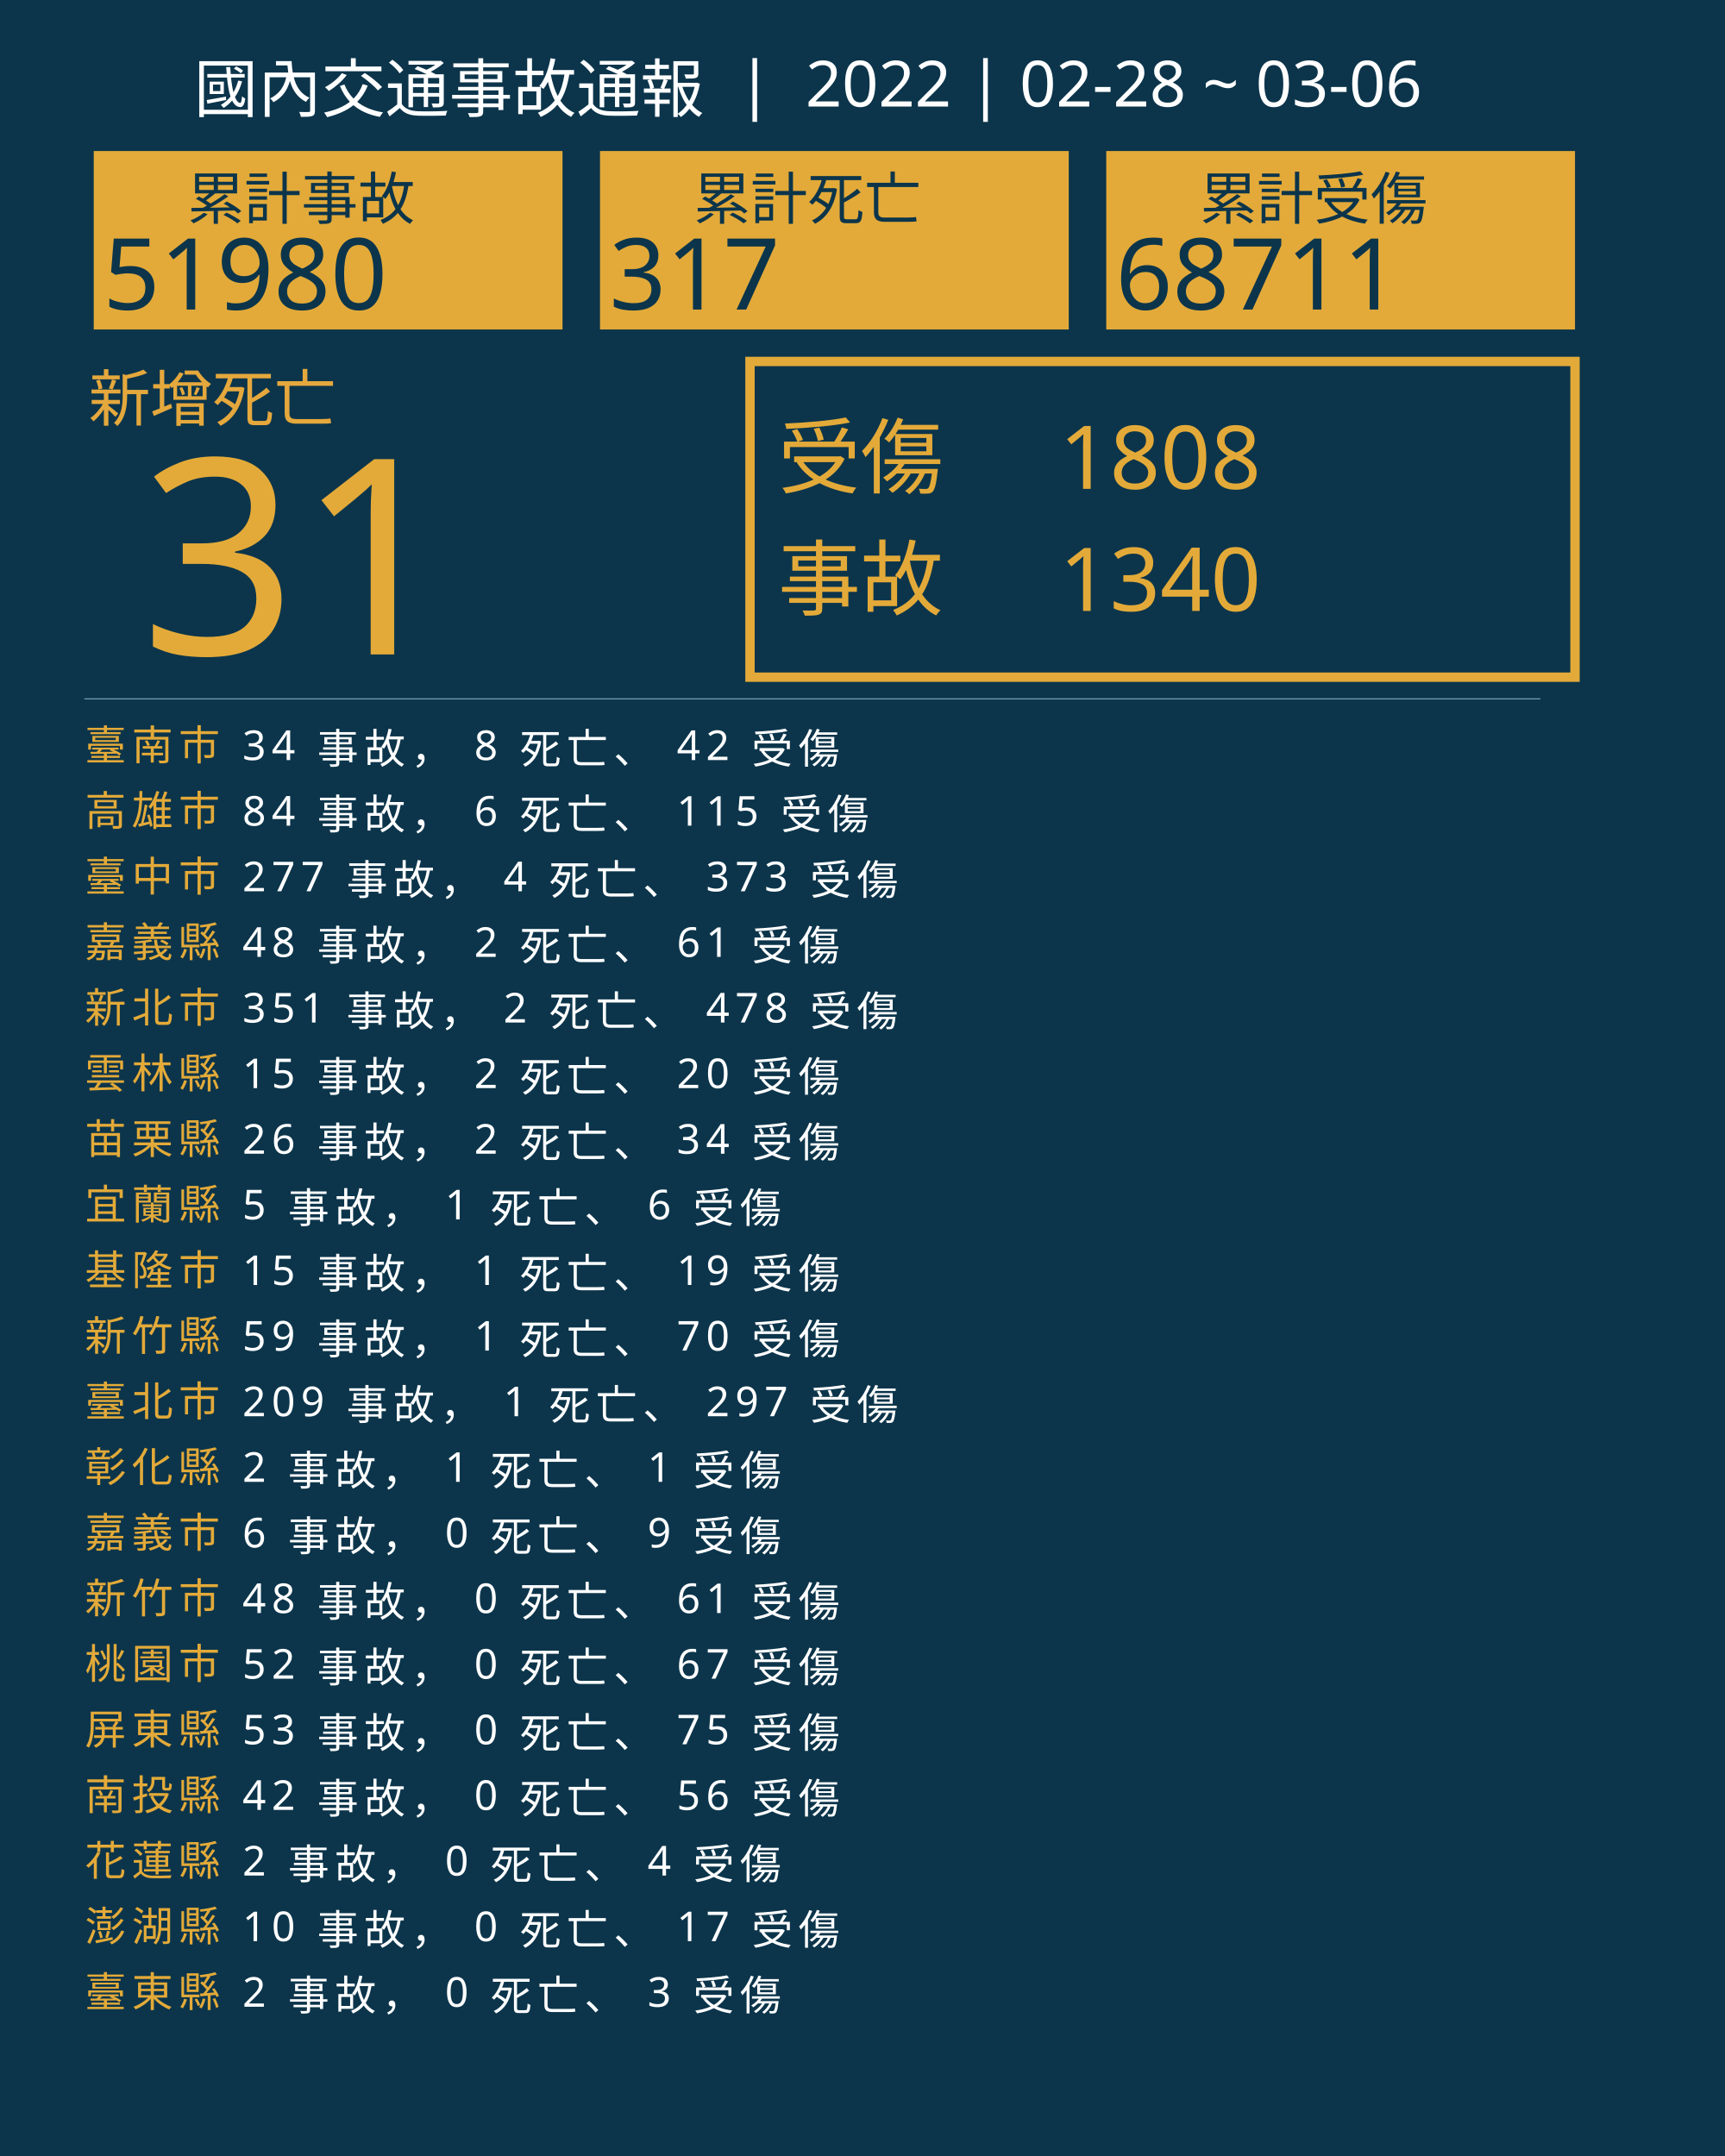
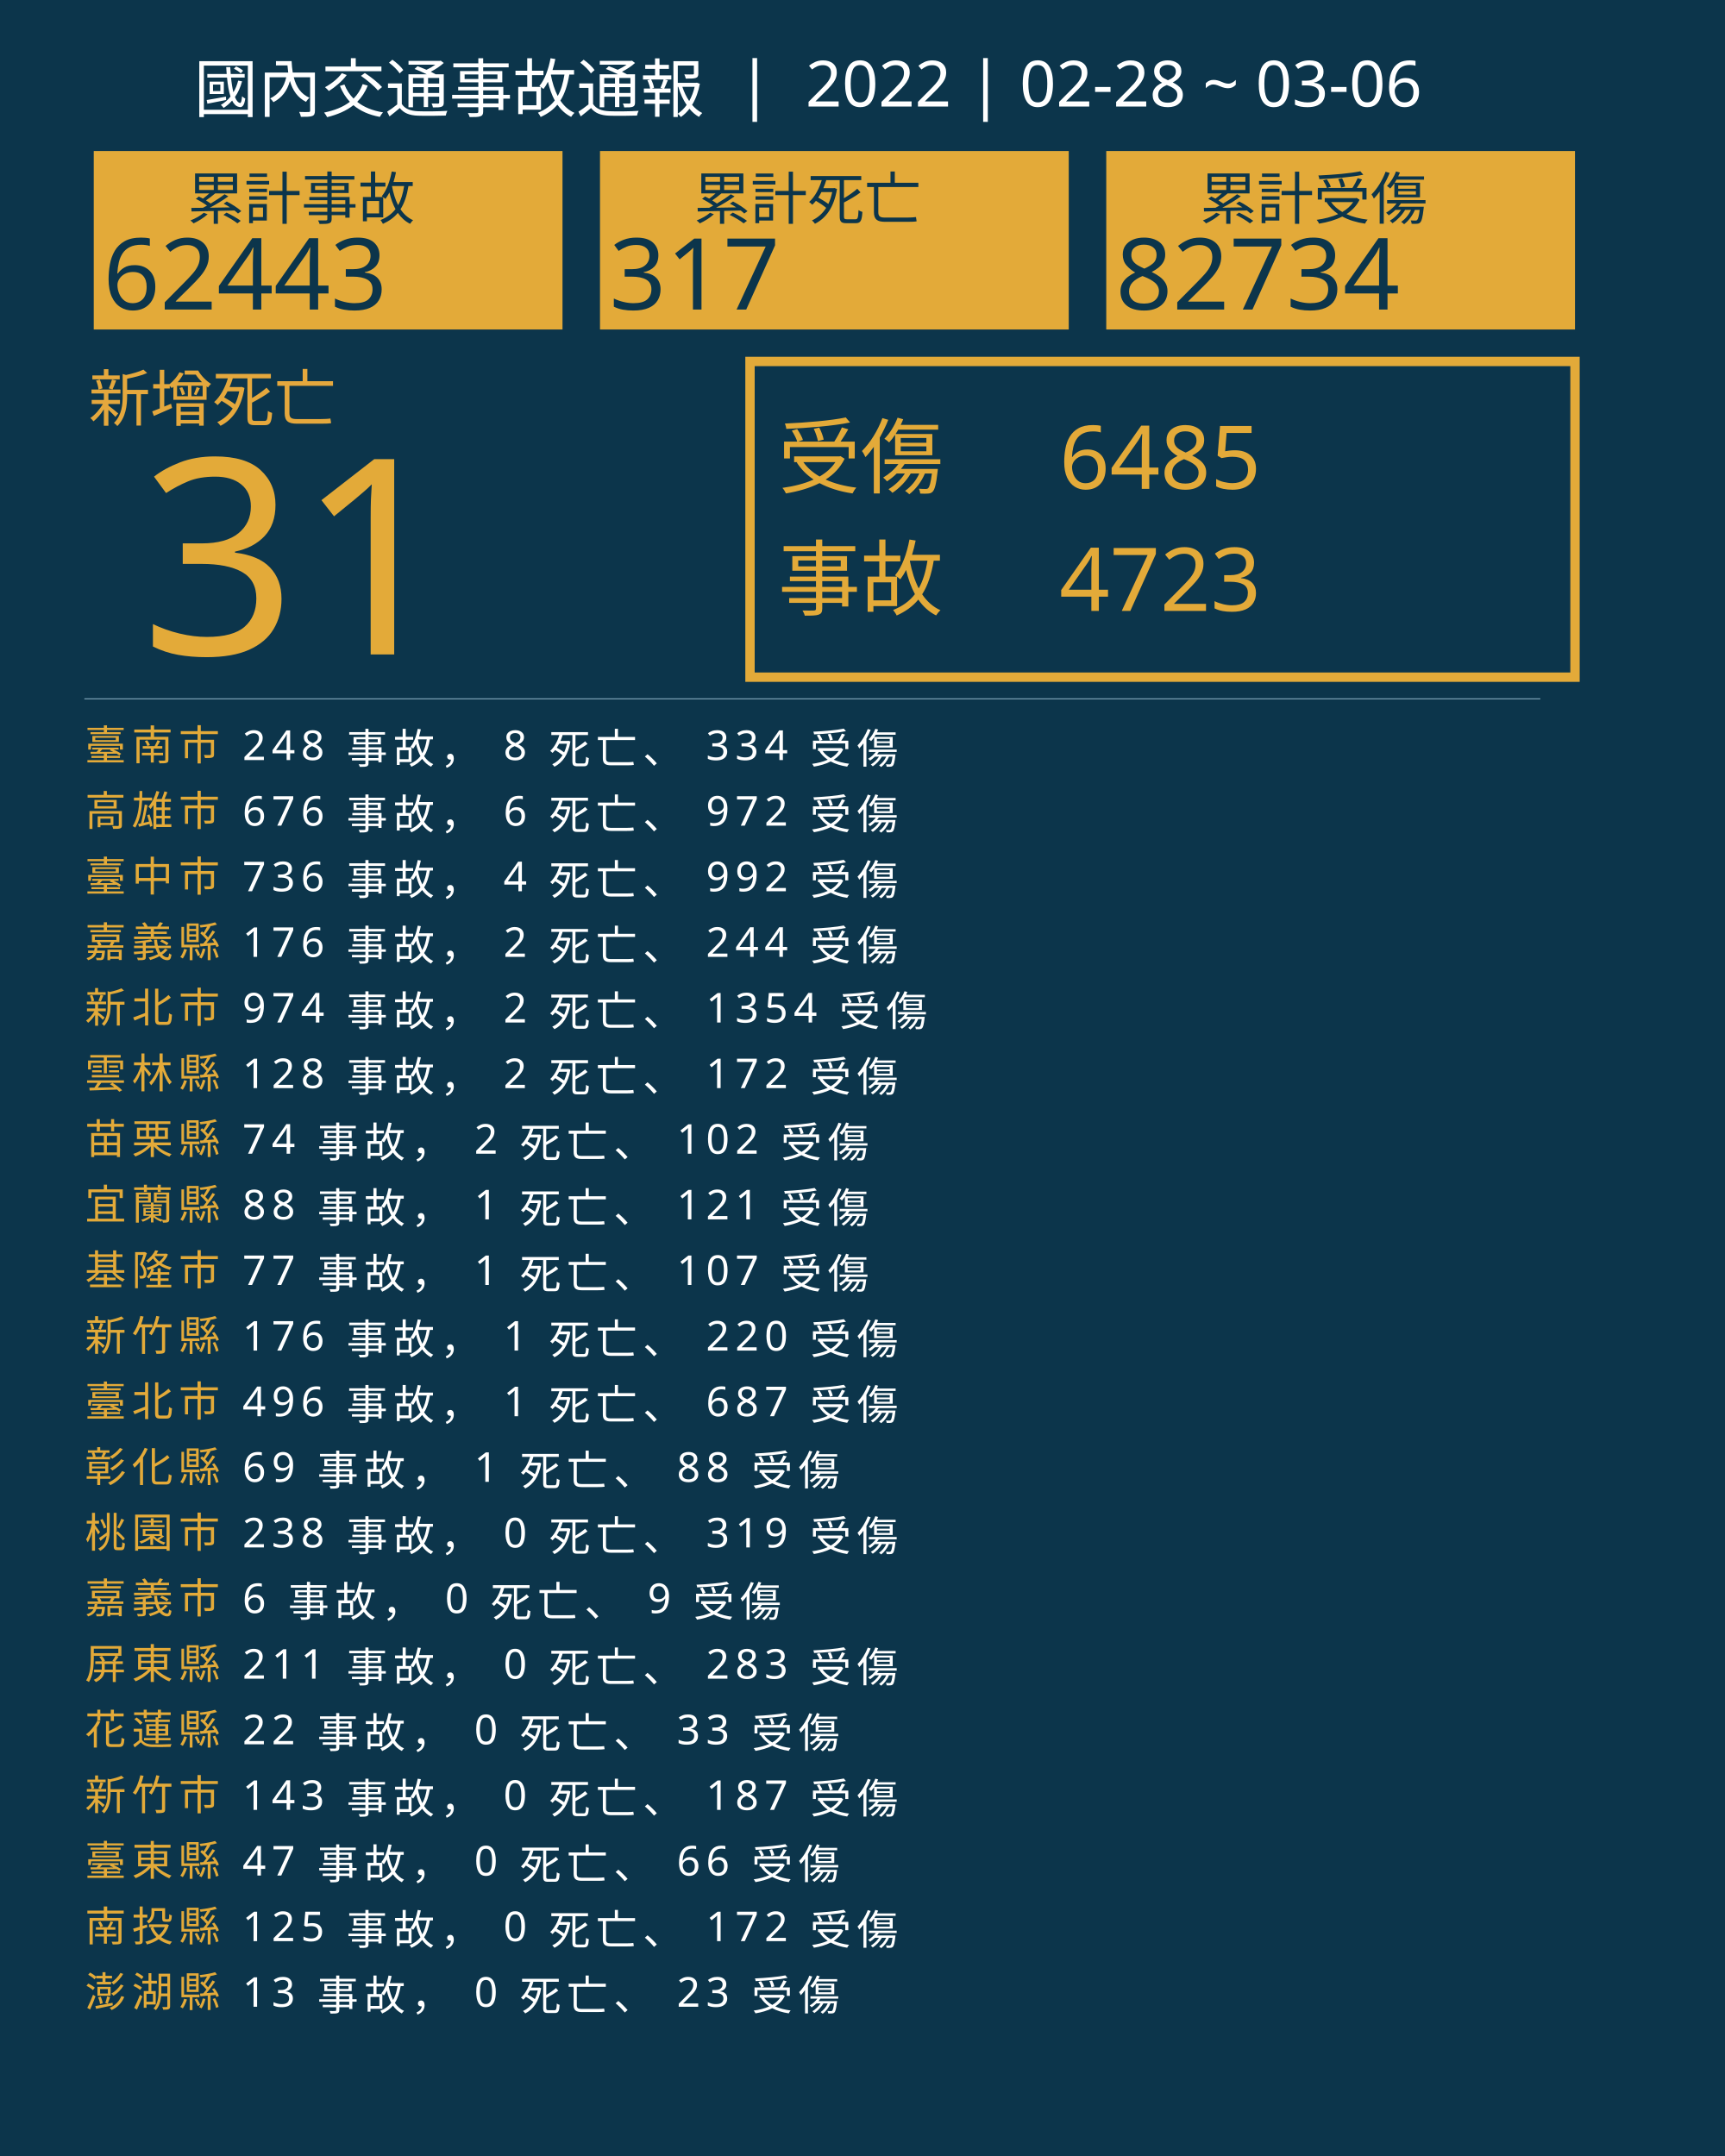
<svg xmlns="http://www.w3.org/2000/svg" version="1.1" id="圖層_1" x="0px" y="0px" viewBox="0 0 1840 2300" style="enable-background:new 0 0 1840 2300;" xml:space="preserve">
  <style type="text/css">
	.st0{fill:#0C354B;}
	.st1{fill:#E5A83D;}
	.st2{font-family:'NotoSansCJKtc-Bold-B5pc-H';}
	.st3{font-size:66px;}
	.st4{fill:#E3AA39;}
	.st5{font-family:'Arial-BoldMT';}
	.st6{font-size:291.776px;}
	.st7{fill:none;stroke:#E3AA39;stroke-miterlimit:10;stroke-width:10;}
	.st8{font-family:'NotoSansCJKtc-Light-B5pc-H';}
	.st9{font-size:88px;}
	.st10{font-family:'NotoSansCJKtc-Medium-B5pc-H';}
	.st11{font-size:94px;}
	.st12{fill:none;stroke:#8AAFC1;stroke-miterlimit:10;}
	.st13{font-size:60.649px;}
	.st14{font-size:106px;}
	.st15{fill:none;}
	.st16{font-size:44px;}
	.st17{letter-spacing:6;}
	.st18{fill:#FFFFFF;}
	.st19{letter-spacing:1;}
	.st20{font-size:68px;}
</style>
  <rect class="st0" width="1840" height="2300" />
  <text transform="matrix(1 0 0 1 94.5001 449.017)" class="st1 st2 st3">新增死亡</text>
  <g>
    <text transform="matrix(1 0 0 1 150 698.1412)" class="st4 st5 st6">31</text>
  </g>
  <g>
    <rect x="800" y="385.6" class="st7" width="880" height="336.8" />
    <g>
      <text transform="matrix(1 0 0 1 830 519.593)" class="st4 st8 st9">受傷</text>
-       <text transform="matrix(1 0 0 1 1130 521.5084)" class="st4 st10 st11">1808</text>
-       <text transform="matrix(1 0 0 1 1130 651.7274)" class="st4 st10 st11">1340</text>
+       <text transform="matrix(1 0 0 1 1130 521.5084)" class="st4 st10 st11">6485</text>
+       <text transform="matrix(1 0 0 1 1130 651.7274)" class="st4 st10 st11">4723</text>
      <text transform="matrix(1 0 0 1 830 649.4965)" class="st4 st8 st9">事故</text>
    </g>
  </g>
  <line class="st12" x1="90" y1="745.5" x2="1643" y2="745.5" />
  <g>
    <g>
      <rect x="100" y="161.1" class="st4" width="500" height="190.4" />
      <g>
        <text transform="matrix(1 0 0 1 200 233.9079)" class="st0 st10 st13">累計事故</text>
        <g>
-           <text transform="matrix(1 0 0 1 110 330.2121)" class="st0 st5 st14">51980</text>
+           <text transform="matrix(1 0 0 1 110 330.2121)" class="st0 st5 st14">62443</text>
        </g>
      </g>
    </g>
    <g>
      <rect x="640" y="161.1" class="st4" width="500" height="190.4" />
      <g>
        <text transform="matrix(1 0 0 1 740 233.908)" class="st0 st10 st13">累計死亡</text>
        <g>
          <text transform="matrix(1 0 0 1 650 330.2122)" class="st0 st5 st14">317</text>
        </g>
      </g>
    </g>
    <g>
      <rect x="1180" y="161.1" class="st4" width="500" height="190.4" />
      <g>
        <text transform="matrix(1 0 0 1 1280 233.908)" class="st0 st10 st13">累計受傷</text>
        <g>
-           <text transform="matrix(1 0 0 1 1190 330.2122)" class="st0 st5 st14">68711</text>
+           <text transform="matrix(1 0 0 1 1190 330.2122)" class="st0 st5 st14">82734</text>
        </g>
      </g>
    </g>
  </g>
  <rect x="90.6" y="772.1" class="st15" width="1141.8" height="314.8" />
  <text transform="matrix(1 0 0 1 90.5591 810.7965)">
    <tspan x="0" y="0" class="st4 st10 st16 st17">臺南市</tspan>
-     <tspan x="150.6" y="0" class="st18 st10 st16 st17"> 34 事故， 8 死亡、 42 受傷</tspan>
+     <tspan x="150.6" y="0" class="st18 st10 st16 st17"> 248 事故， 8 死亡、 334 受傷</tspan>
    <tspan x="0" y="70" class="st4 st10 st16 st17">高雄市</tspan>
-     <tspan x="150.6" y="70" class="st18 st10 st16 st17"> 84 事故， 6 死亡、 115 受傷</tspan>
+     <tspan x="150.6" y="70" class="st18 st10 st16 st17"> 676 事故， 6 死亡、 972 受傷</tspan>
    <tspan x="0" y="140" class="st4 st10 st16 st17">臺中市</tspan>
-     <tspan x="150.6" y="140" class="st18 st10 st16 st17"> 277 事故， 4 死亡、 373 受傷</tspan>
+     <tspan x="150.6" y="140" class="st18 st10 st16 st17"> 736 事故， 4 死亡、 992 受傷</tspan>
    <tspan x="0" y="210" class="st4 st10 st16 st17">嘉義縣</tspan>
-     <tspan x="150.6" y="210" class="st18 st10 st16 st17"> 48 事故， 2 死亡、 61 受傷</tspan>
+     <tspan x="150.6" y="210" class="st18 st10 st16 st17"> 176 事故， 2 死亡、 244 受傷</tspan>
    <tspan x="0" y="280" class="st4 st10 st16 st17">新北市</tspan>
-     <tspan x="150.6" y="280" class="st18 st10 st16 st17"> 351 事故， 2 死亡、 478 受傷</tspan>
+     <tspan x="150.6" y="280" class="st18 st10 st16 st17"> 974 事故， 2 死亡、 1354 受傷</tspan>
    <tspan x="0" y="350" class="st4 st10 st16 st17">雲林縣</tspan>
-     <tspan x="150.6" y="350" class="st18 st10 st16 st17"> 15 事故， 2 死亡、 20 受傷</tspan>
+     <tspan x="150.6" y="350" class="st18 st10 st16 st17"> 128 事故， 2 死亡、 172 受傷</tspan>
    <tspan x="0" y="420" class="st4 st10 st16 st17">苗栗縣</tspan>
-     <tspan x="150.6" y="420" class="st18 st10 st16 st17"> 26 事故， 2 死亡、 34 受傷</tspan>
+     <tspan x="150.6" y="420" class="st18 st10 st16 st17"> 74 事故， 2 死亡、 102 受傷</tspan>
    <tspan x="0" y="490" class="st4 st10 st16 st17">宜蘭縣</tspan>
-     <tspan x="150.6" y="490" class="st18 st10 st16 st17"> 5 事故， 1 死亡、 6 受傷</tspan>
+     <tspan x="150.6" y="490" class="st18 st10 st16 st17"> 88 事故， 1 死亡、 121 受傷</tspan>
    <tspan x="0" y="560" class="st4 st10 st16 st17">基隆市</tspan>
-     <tspan x="150.6" y="560" class="st18 st10 st16 st17"> 15 事故， 1 死亡、 19 受傷</tspan>
+     <tspan x="150.6" y="560" class="st18 st10 st16 st17"> 77 事故， 1 死亡、 107 受傷</tspan>
    <tspan x="0" y="630" class="st4 st10 st16 st17">新竹縣</tspan>
-     <tspan x="150.6" y="630" class="st18 st10 st16 st17"> 59 事故， 1 死亡、 70 受傷</tspan>
+     <tspan x="150.6" y="630" class="st18 st10 st16 st17"> 176 事故， 1 死亡、 220 受傷</tspan>
    <tspan x="0" y="700" class="st4 st10 st16 st17">臺北市</tspan>
-     <tspan x="150.6" y="700" class="st18 st10 st16 st17"> 209 事故， 1 死亡、 297 受傷</tspan>
+     <tspan x="150.6" y="700" class="st18 st10 st16 st17"> 496 事故， 1 死亡、 687 受傷</tspan>
    <tspan x="0" y="770" class="st4 st10 st16 st17">彰化縣</tspan>
-     <tspan x="150.6" y="770" class="st18 st10 st16 st17"> 2 事故， 1 死亡、 1 受傷</tspan>
-     <tspan x="0" y="840" class="st4 st10 st16 st17">嘉義市</tspan>
-     <tspan x="150.6" y="840" class="st18 st10 st16 st17"> 6 事故， 0 死亡、 9 受傷</tspan>
-     <tspan x="0" y="910" class="st4 st10 st16 st17">新竹市</tspan>
-     <tspan x="150.6" y="910" class="st18 st10 st16 st17"> 48 事故， 0 死亡、 61 受傷</tspan>
-     <tspan x="0" y="980" class="st4 st10 st16 st17">桃園市</tspan>
-     <tspan x="150.6" y="980" class="st18 st10 st16 st17"> 52 事故， 0 死亡、 67 受傷</tspan>
-     <tspan x="0" y="1050" class="st4 st10 st16 st17">屏東縣</tspan>
-     <tspan x="150.6" y="1050" class="st18 st10 st16 st17"> 53 事故， 0 死亡、 75 受傷</tspan>
-     <tspan x="0" y="1120" class="st4 st10 st16 st17">南投縣</tspan>
-     <tspan x="150.6" y="1120" class="st18 st10 st16 st17"> 42 事故， 0 死亡、 56 受傷</tspan>
-     <tspan x="0" y="1190" class="st4 st10 st16 st17">花蓮縣</tspan>
-     <tspan x="150.6" y="1190" class="st18 st10 st16 st17"> 2 事故， 0 死亡、 4 受傷</tspan>
-     <tspan x="0" y="1260" class="st4 st10 st16 st17">澎湖縣</tspan>
-     <tspan x="150.6" y="1260" class="st18 st10 st16 st17"> 10 事故， 0 死亡、 17 受傷</tspan>
-     <tspan x="0" y="1330" class="st4 st10 st16 st17">臺東縣</tspan>
-     <tspan x="150.6" y="1330" class="st18 st10 st16 st17"> 2 事故， 0 死亡、 3 受傷</tspan>
+     <tspan x="150.6" y="770" class="st18 st10 st16 st17"> 69 事故， 1 死亡、 88 受傷</tspan>
+     <tspan x="0" y="840" class="st4 st10 st16 st17">桃園市</tspan>
+     <tspan x="150.6" y="840" class="st18 st10 st16 st17"> 238 事故， 0 死亡、 319 受傷</tspan>
+     <tspan x="0" y="910" class="st4 st10 st16 st17">嘉義市</tspan>
+     <tspan x="150.6" y="910" class="st18 st10 st16 st17"> 6 事故， 0 死亡、 9 受傷</tspan>
+     <tspan x="0" y="980" class="st4 st10 st16 st17">屏東縣</tspan>
+     <tspan x="150.6" y="980" class="st18 st10 st16 st17"> 211 事故， 0 死亡、 283 受傷</tspan>
+     <tspan x="0" y="1050" class="st4 st10 st16 st17">花蓮縣</tspan>
+     <tspan x="150.6" y="1050" class="st18 st10 st16 st17"> 22 事故， 0 死亡、 33 受傷</tspan>
+     <tspan x="0" y="1120" class="st4 st10 st16 st17">新竹市</tspan>
+     <tspan x="150.6" y="1120" class="st18 st10 st16 st17"> 143 事故， 0 死亡、 187 受傷</tspan>
+     <tspan x="0" y="1190" class="st4 st10 st16 st17">臺東縣</tspan>
+     <tspan x="150.6" y="1190" class="st18 st10 st16 st17"> 47 事故， 0 死亡、 66 受傷</tspan>
+     <tspan x="0" y="1260" class="st4 st10 st16 st17">南投縣</tspan>
+     <tspan x="150.6" y="1260" class="st18 st10 st16 st17"> 125 事故， 0 死亡、 172 受傷</tspan>
+     <tspan x="0" y="1330" class="st4 st10 st16 st17">澎湖縣</tspan>
+     <tspan x="150.6" y="1330" class="st18 st10 st16 st17"> 13 事故， 0 死亡、 23 受傷</tspan>
  </text>
  <text transform="matrix(1 0 0 1 207 119.2712)" class="st18 st8 st20">國內交通事故通報  |  2022 | 02-28 ~ 03-06</text>
</svg>
